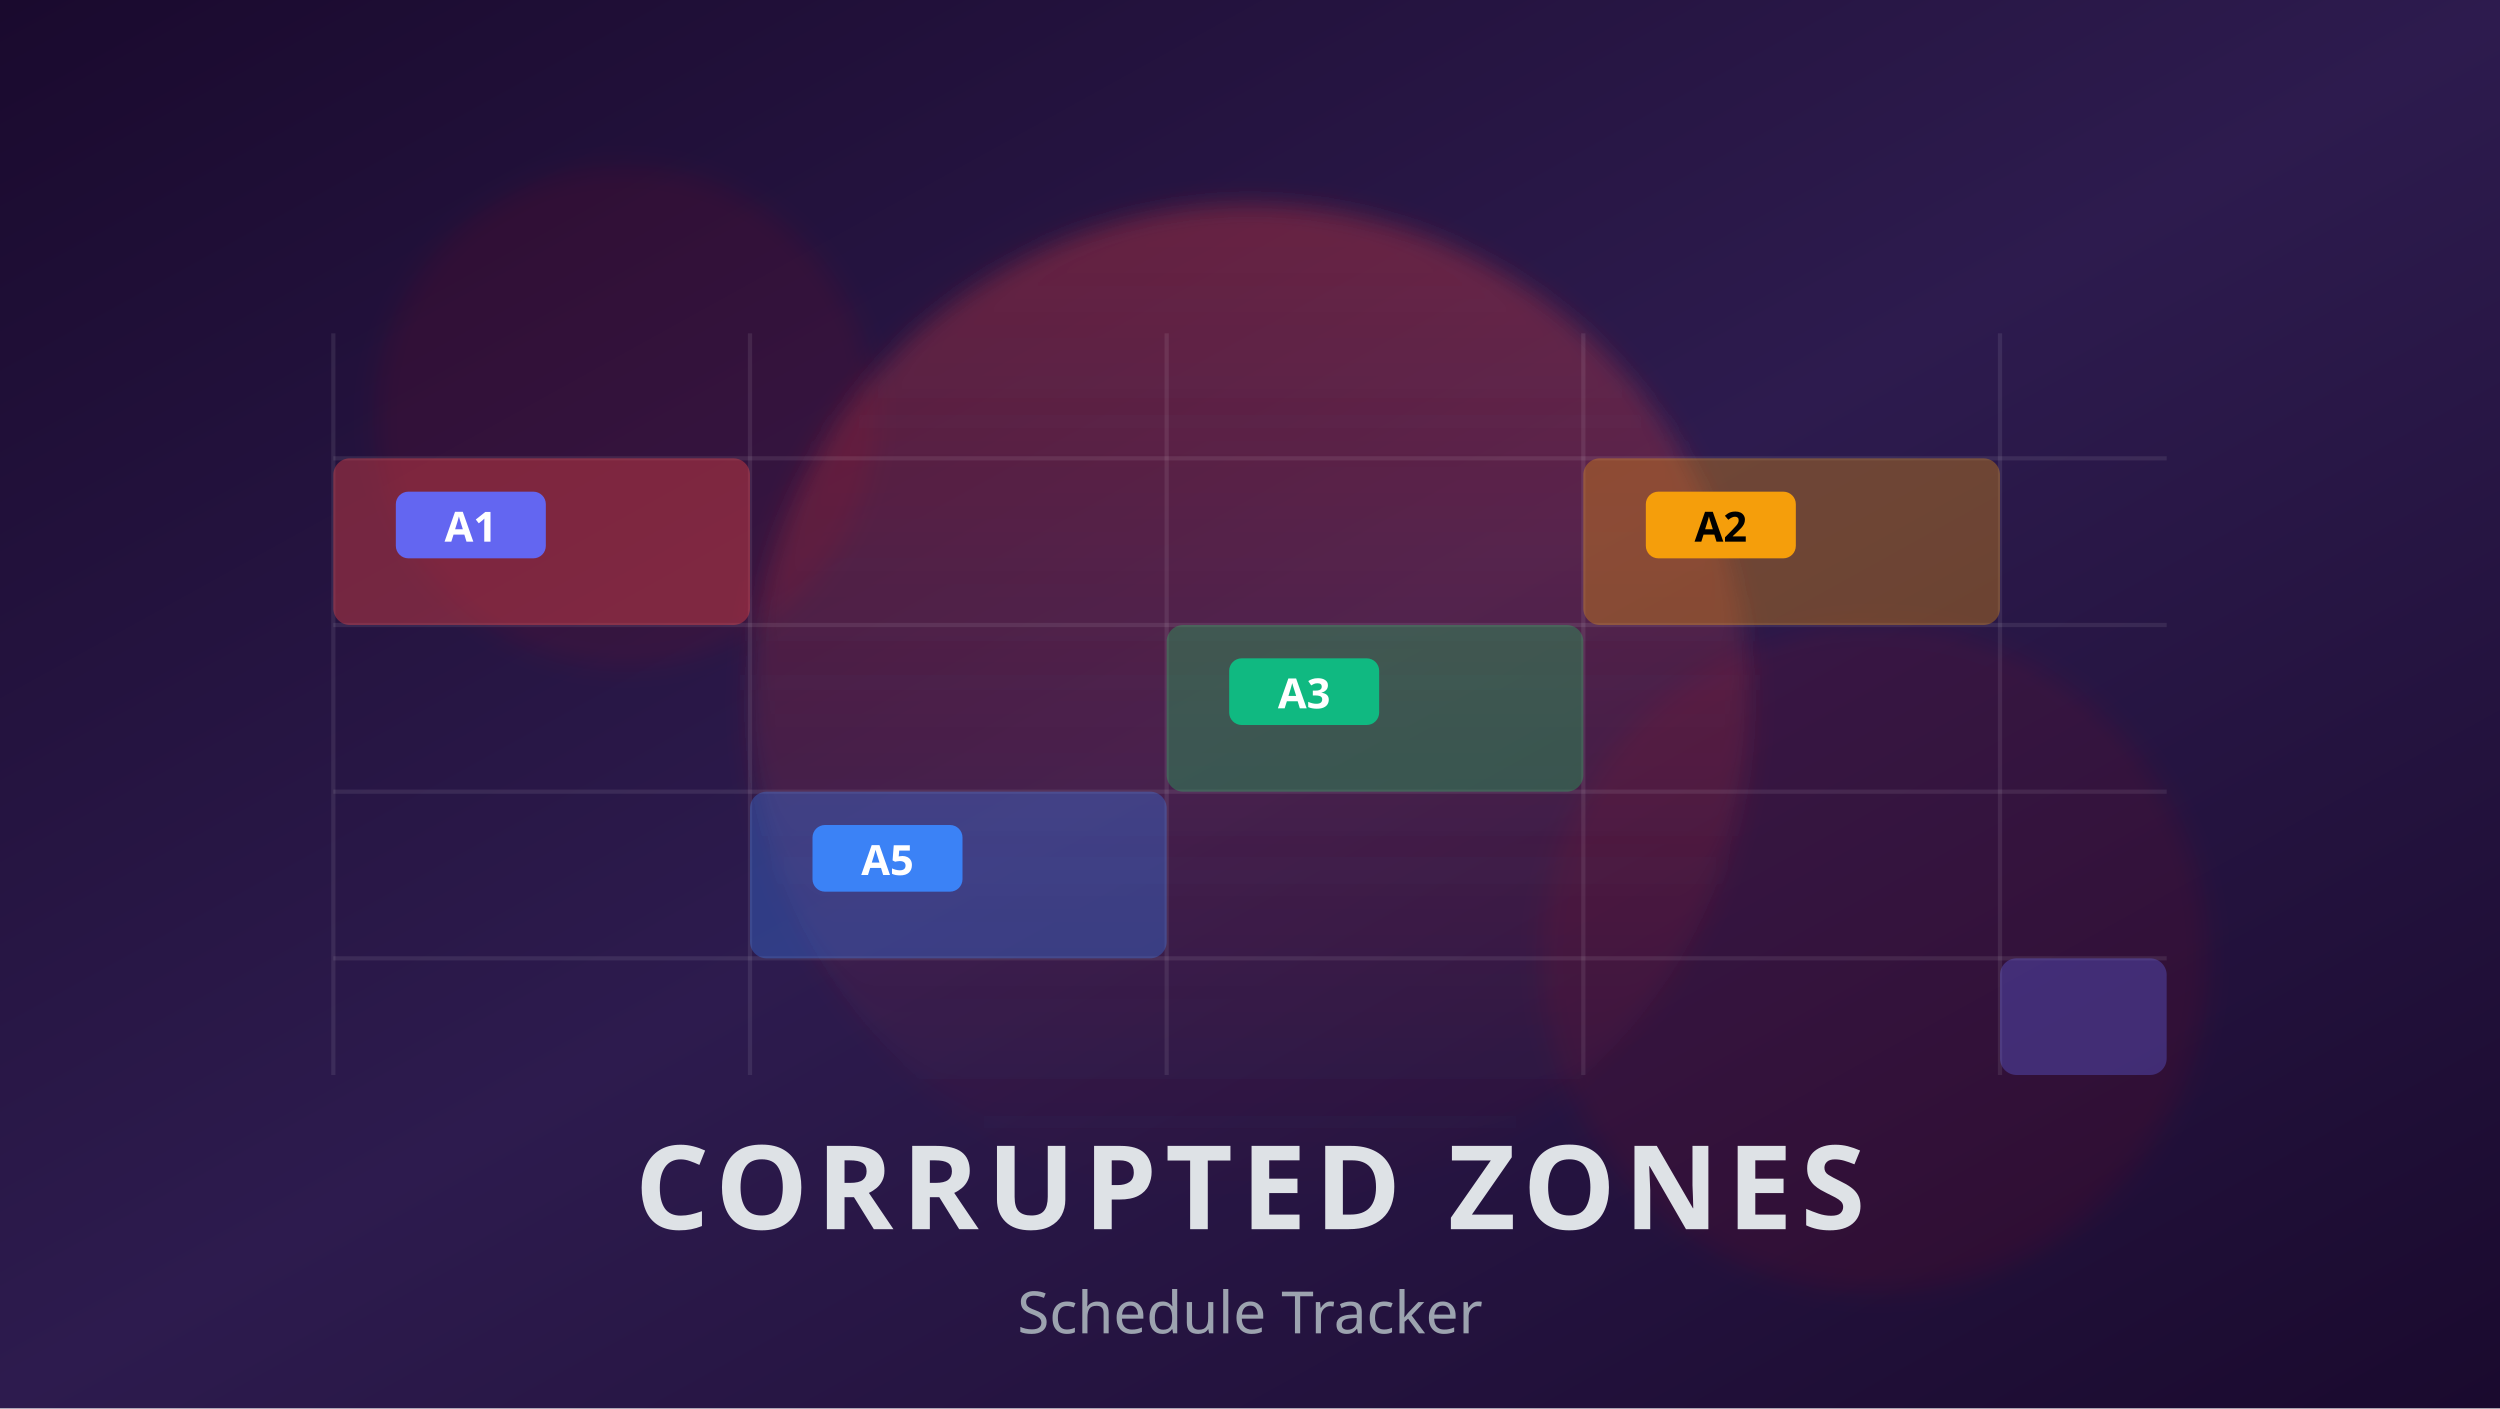
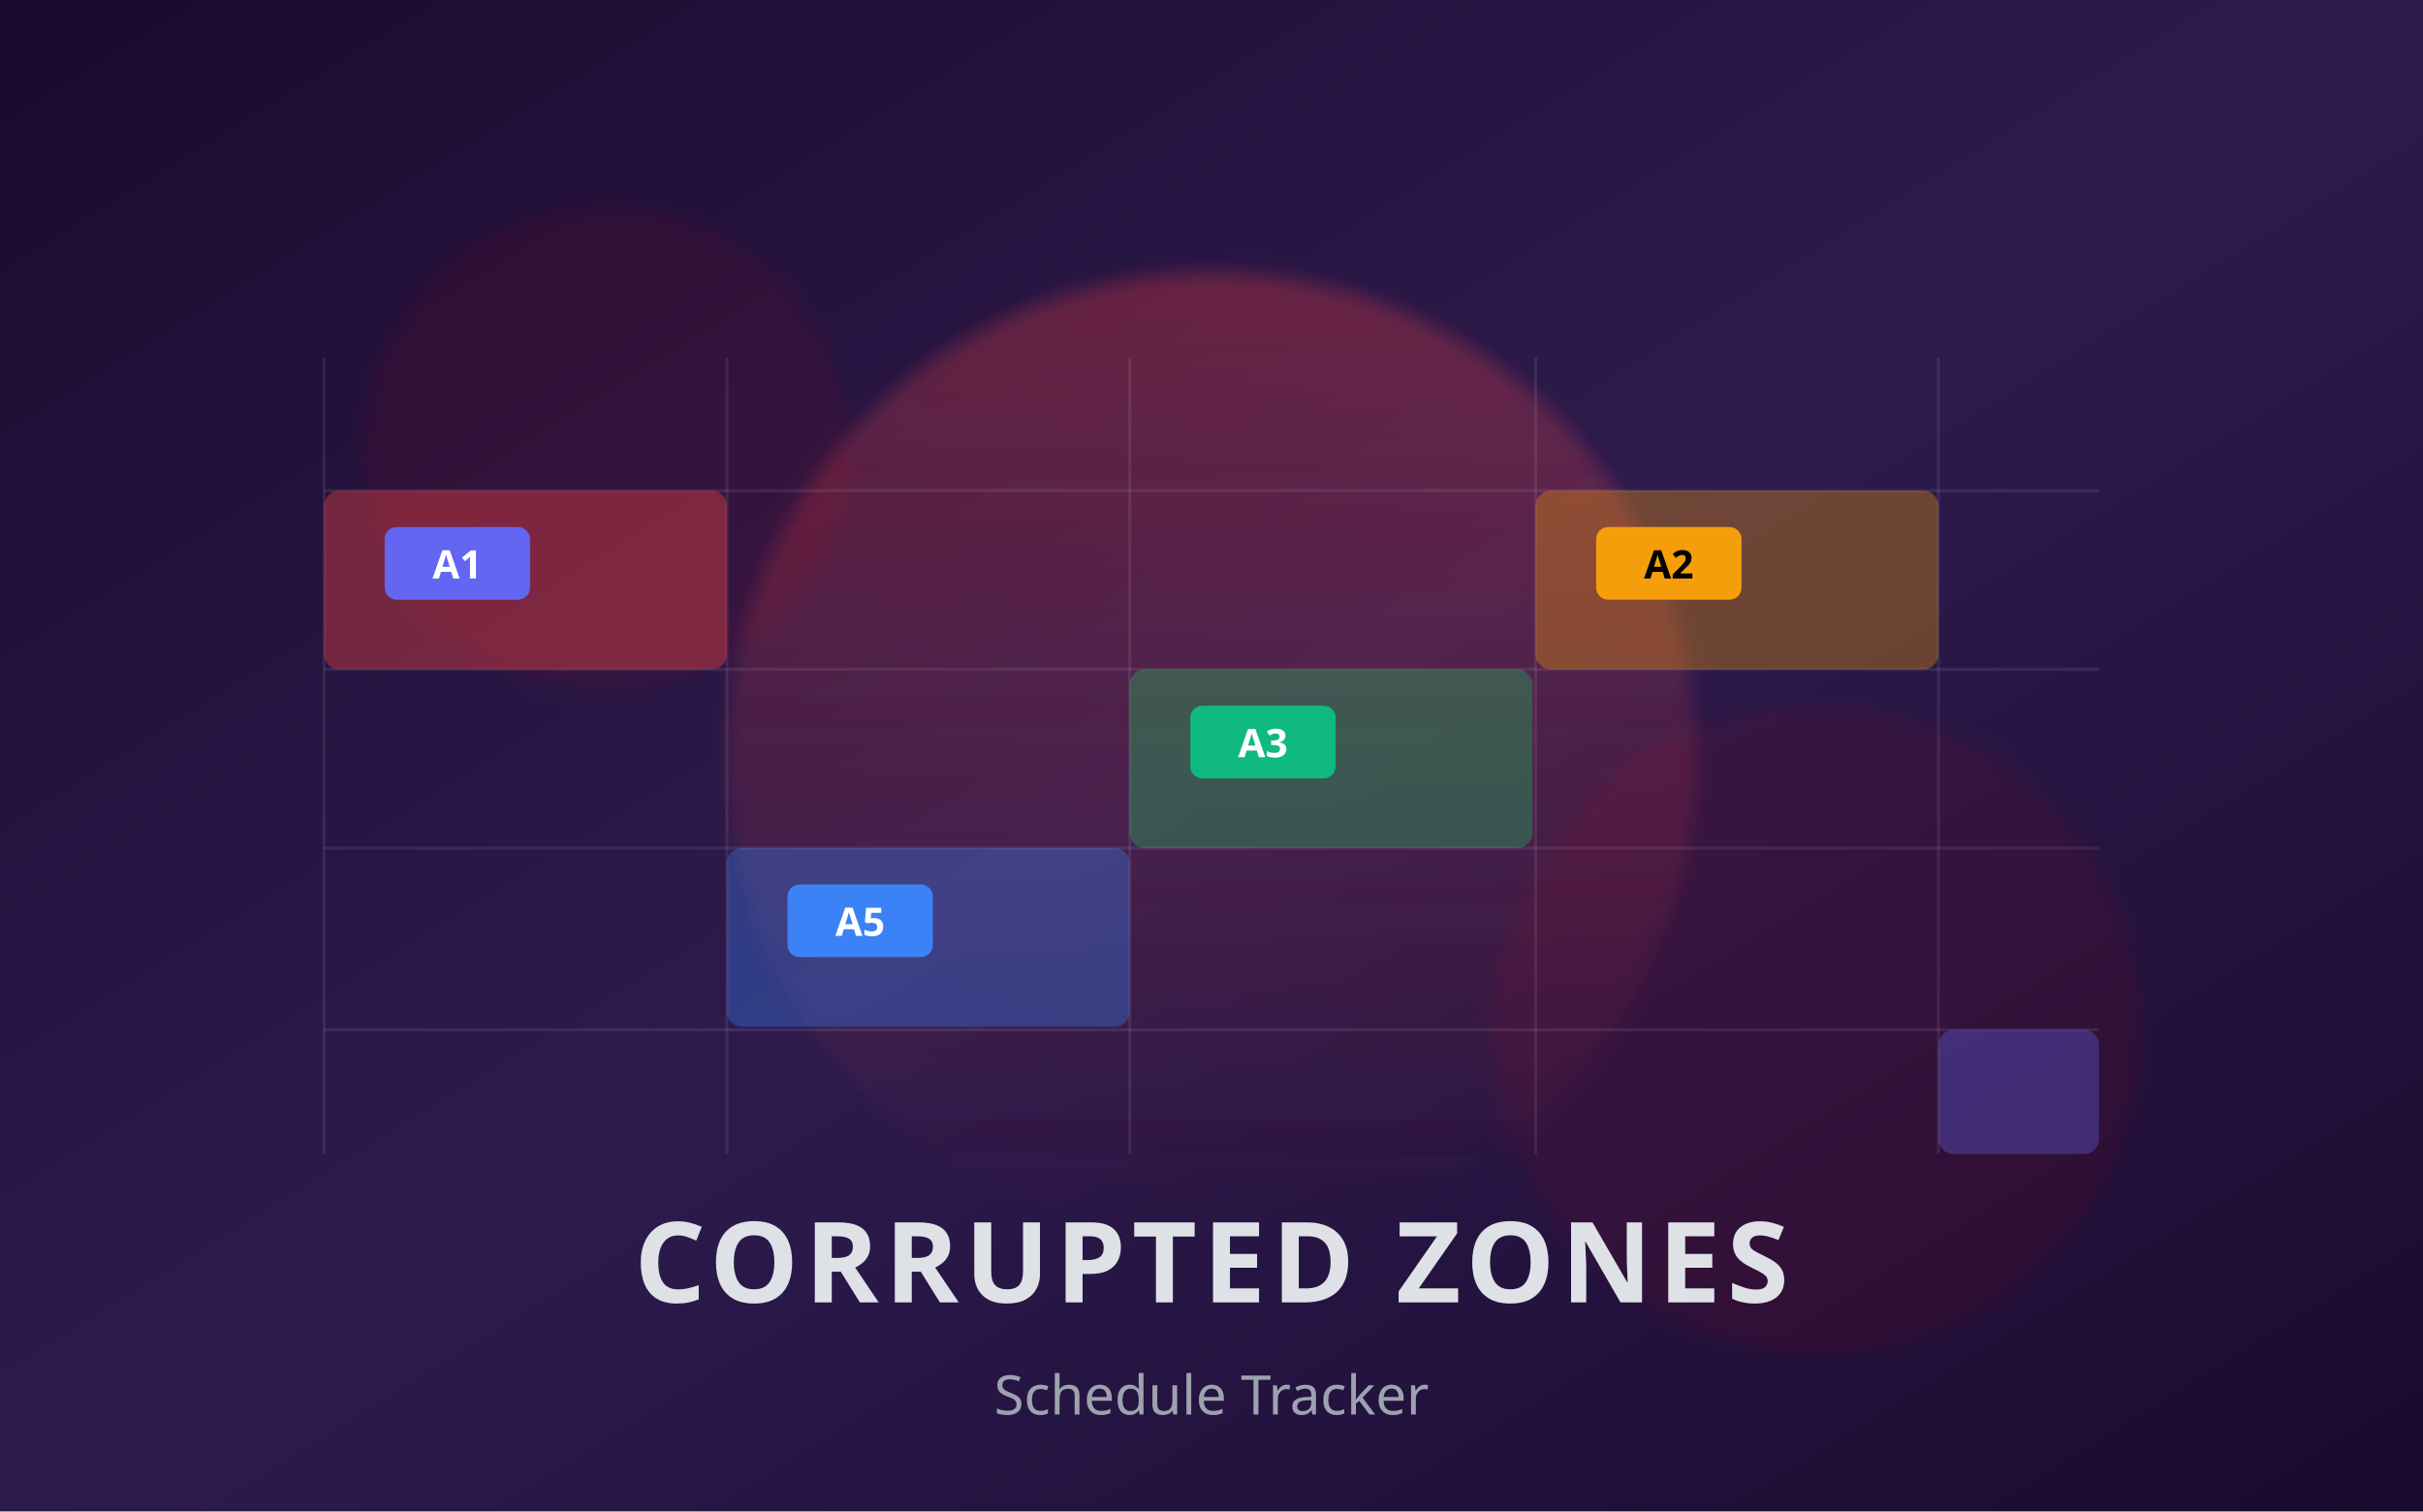
- <svg xmlns="http://www.w3.org/2000/svg" viewBox="0 0 600 338">
+ <svg xmlns="http://www.w3.org/2000/svg" viewBox="0 0 800 499" width="800" height="499">
  <defs>
    <linearGradient id="bg" x1="0%" y1="0%" x2="100%" y2="100%">
      <stop offset="0%" style="stop-color:#1a0a2e" />
      <stop offset="50%" style="stop-color:#2d1b4e" />
      <stop offset="100%" style="stop-color:#1a0a2e" />
    </linearGradient>
    <linearGradient id="glow" x1="0%" y1="0%" x2="0%" y2="100%">
      <stop offset="0%" style="stop-color:#ff4444;stop-opacity:0.3" />
      <stop offset="100%" style="stop-color:#ff4444;stop-opacity:0" />
    </linearGradient>
    <filter id="blur">
      <feGaussianBlur stdDeviation="3" />
    </filter>
  </defs>
-   <rect width="600" height="338" fill="url(#bg)" />
-   <circle cx="300" cy="169" r="120" fill="url(#glow)" filter="url(#blur)" />
-   <circle cx="150" cy="100" r="60" fill="#ff220011" filter="url(#blur)" />
-   <circle cx="450" cy="230" r="80" fill="#ff220011" filter="url(#blur)" />
-   <line x1="80" y1="80" x2="80" y2="258" stroke="#ffffff15" stroke-width="1" />
-   <line x1="180" y1="80" x2="180" y2="258" stroke="#ffffff15" stroke-width="1" />
-   <line x1="280" y1="80" x2="280" y2="258" stroke="#ffffff15" stroke-width="1" />
-   <line x1="380" y1="80" x2="380" y2="258" stroke="#ffffff15" stroke-width="1" />
-   <line x1="480" y1="80" x2="480" y2="258" stroke="#ffffff15" stroke-width="1" />
-   <line x1="80" y1="110" x2="520" y2="110" stroke="#ffffff15" stroke-width="1" />
-   <line x1="80" y1="150" x2="520" y2="150" stroke="#ffffff15" stroke-width="1" />
-   <line x1="80" y1="190" x2="520" y2="190" stroke="#ffffff15" stroke-width="1" />
-   <line x1="80" y1="230" x2="520" y2="230" stroke="#ffffff15" stroke-width="1" />
-   <rect x="80" y="110" width="100" height="40" rx="4" fill="#ef444466" />
-   <rect x="280" y="150" width="100" height="40" rx="4" fill="#22c55e55" />
-   <rect x="180" y="190" width="100" height="40" rx="4" fill="#3b82f655" />
-   <rect x="380" y="110" width="100" height="40" rx="4" fill="#f59e0b55" />
-   <rect x="480" y="230" width="40" height="28" rx="4" fill="#6366f155" />
-   <rect x="95" y="118" width="36" height="16" rx="3" fill="#6366f1" />
-   <text x="113" y="130" text-anchor="middle" fill="#fff" font-size="10" font-family="sans-serif" font-weight="600">A1</text>
-   <rect x="295" y="158" width="36" height="16" rx="3" fill="#10b981" />
-   <text x="313" y="170" text-anchor="middle" fill="#fff" font-size="10" font-family="sans-serif" font-weight="600">A3</text>
-   <rect x="195" y="198" width="36" height="16" rx="3" fill="#3b82f6" />
-   <text x="213" y="210" text-anchor="middle" fill="#fff" font-size="10" font-family="sans-serif" font-weight="600">A5</text>
-   <rect x="395" y="118" width="36" height="16" rx="3" fill="#f59e0b" />
-   <text x="413" y="130" text-anchor="middle" fill="#000" font-size="10" font-family="sans-serif" font-weight="600">A2</text>
-   <text x="300" y="295" text-anchor="middle" fill="#dee2e6" font-size="28" font-family="sans-serif" font-weight="700" letter-spacing="2">CORRUPTED ZONES</text>
-   <text x="300" y="320" text-anchor="middle" fill="#9ca3af" font-size="14" font-family="sans-serif">Schedule Tracker</text>
+   <rect width="800" height="499" fill="url(#bg)" />
+   <circle cx="400" cy="250" r="160" fill="url(#glow)" filter="url(#blur)" />
+   <circle cx="200" cy="148" r="80" fill="#ff220011" filter="url(#blur)" />
+   <circle cx="600" cy="340" r="107" fill="#ff220011" filter="url(#blur)" />
+   <line x1="107" y1="118" x2="107" y2="381" stroke="#ffffff15" stroke-width="1" />
+   <line x1="240" y1="118" x2="240" y2="381" stroke="#ffffff15" stroke-width="1" />
+   <line x1="373" y1="118" x2="373" y2="381" stroke="#ffffff15" stroke-width="1" />
+   <line x1="507" y1="118" x2="507" y2="381" stroke="#ffffff15" stroke-width="1" />
+   <line x1="640" y1="118" x2="640" y2="381" stroke="#ffffff15" stroke-width="1" />
+   <line x1="107" y1="162" x2="693" y2="162" stroke="#ffffff15" stroke-width="1" />
+   <line x1="107" y1="221" x2="693" y2="221" stroke="#ffffff15" stroke-width="1" />
+   <line x1="107" y1="280" x2="693" y2="280" stroke="#ffffff15" stroke-width="1" />
+   <line x1="107" y1="340" x2="693" y2="340" stroke="#ffffff15" stroke-width="1" />
+   <rect x="107" y="162" width="133" height="59" rx="5" fill="#ef444466" />
+   <rect x="373" y="221" width="133" height="59" rx="5" fill="#22c55e55" />
+   <rect x="240" y="280" width="133" height="59" rx="5" fill="#3b82f655" />
+   <rect x="507" y="162" width="133" height="59" rx="5" fill="#f59e0b55" />
+   <rect x="640" y="340" width="53" height="41" rx="5" fill="#6366f155" />
+   <rect x="127" y="174" width="48" height="24" rx="4" fill="#6366f1" />
+   <text x="151" y="191" text-anchor="middle" fill="#fff" font-size="13" font-family="sans-serif" font-weight="600">A1</text>
+   <rect x="393" y="233" width="48" height="24" rx="4" fill="#10b981" />
+   <text x="417" y="250" text-anchor="middle" fill="#fff" font-size="13" font-family="sans-serif" font-weight="600">A3</text>
+   <rect x="260" y="292" width="48" height="24" rx="4" fill="#3b82f6" />
+   <text x="284" y="309" text-anchor="middle" fill="#fff" font-size="13" font-family="sans-serif" font-weight="600">A5</text>
+   <rect x="527" y="174" width="48" height="24" rx="4" fill="#f59e0b" />
+   <text x="551" y="191" text-anchor="middle" fill="#000" font-size="13" font-family="sans-serif" font-weight="600">A2</text>
+   <text x="400" y="430" text-anchor="middle" fill="#dee2e6" font-size="37" font-family="sans-serif" font-weight="700" letter-spacing="2">CORRUPTED ZONES</text>
+   <text x="400" y="467" text-anchor="middle" fill="#9ca3af" font-size="18" font-family="sans-serif">Schedule Tracker</text>
</svg>
